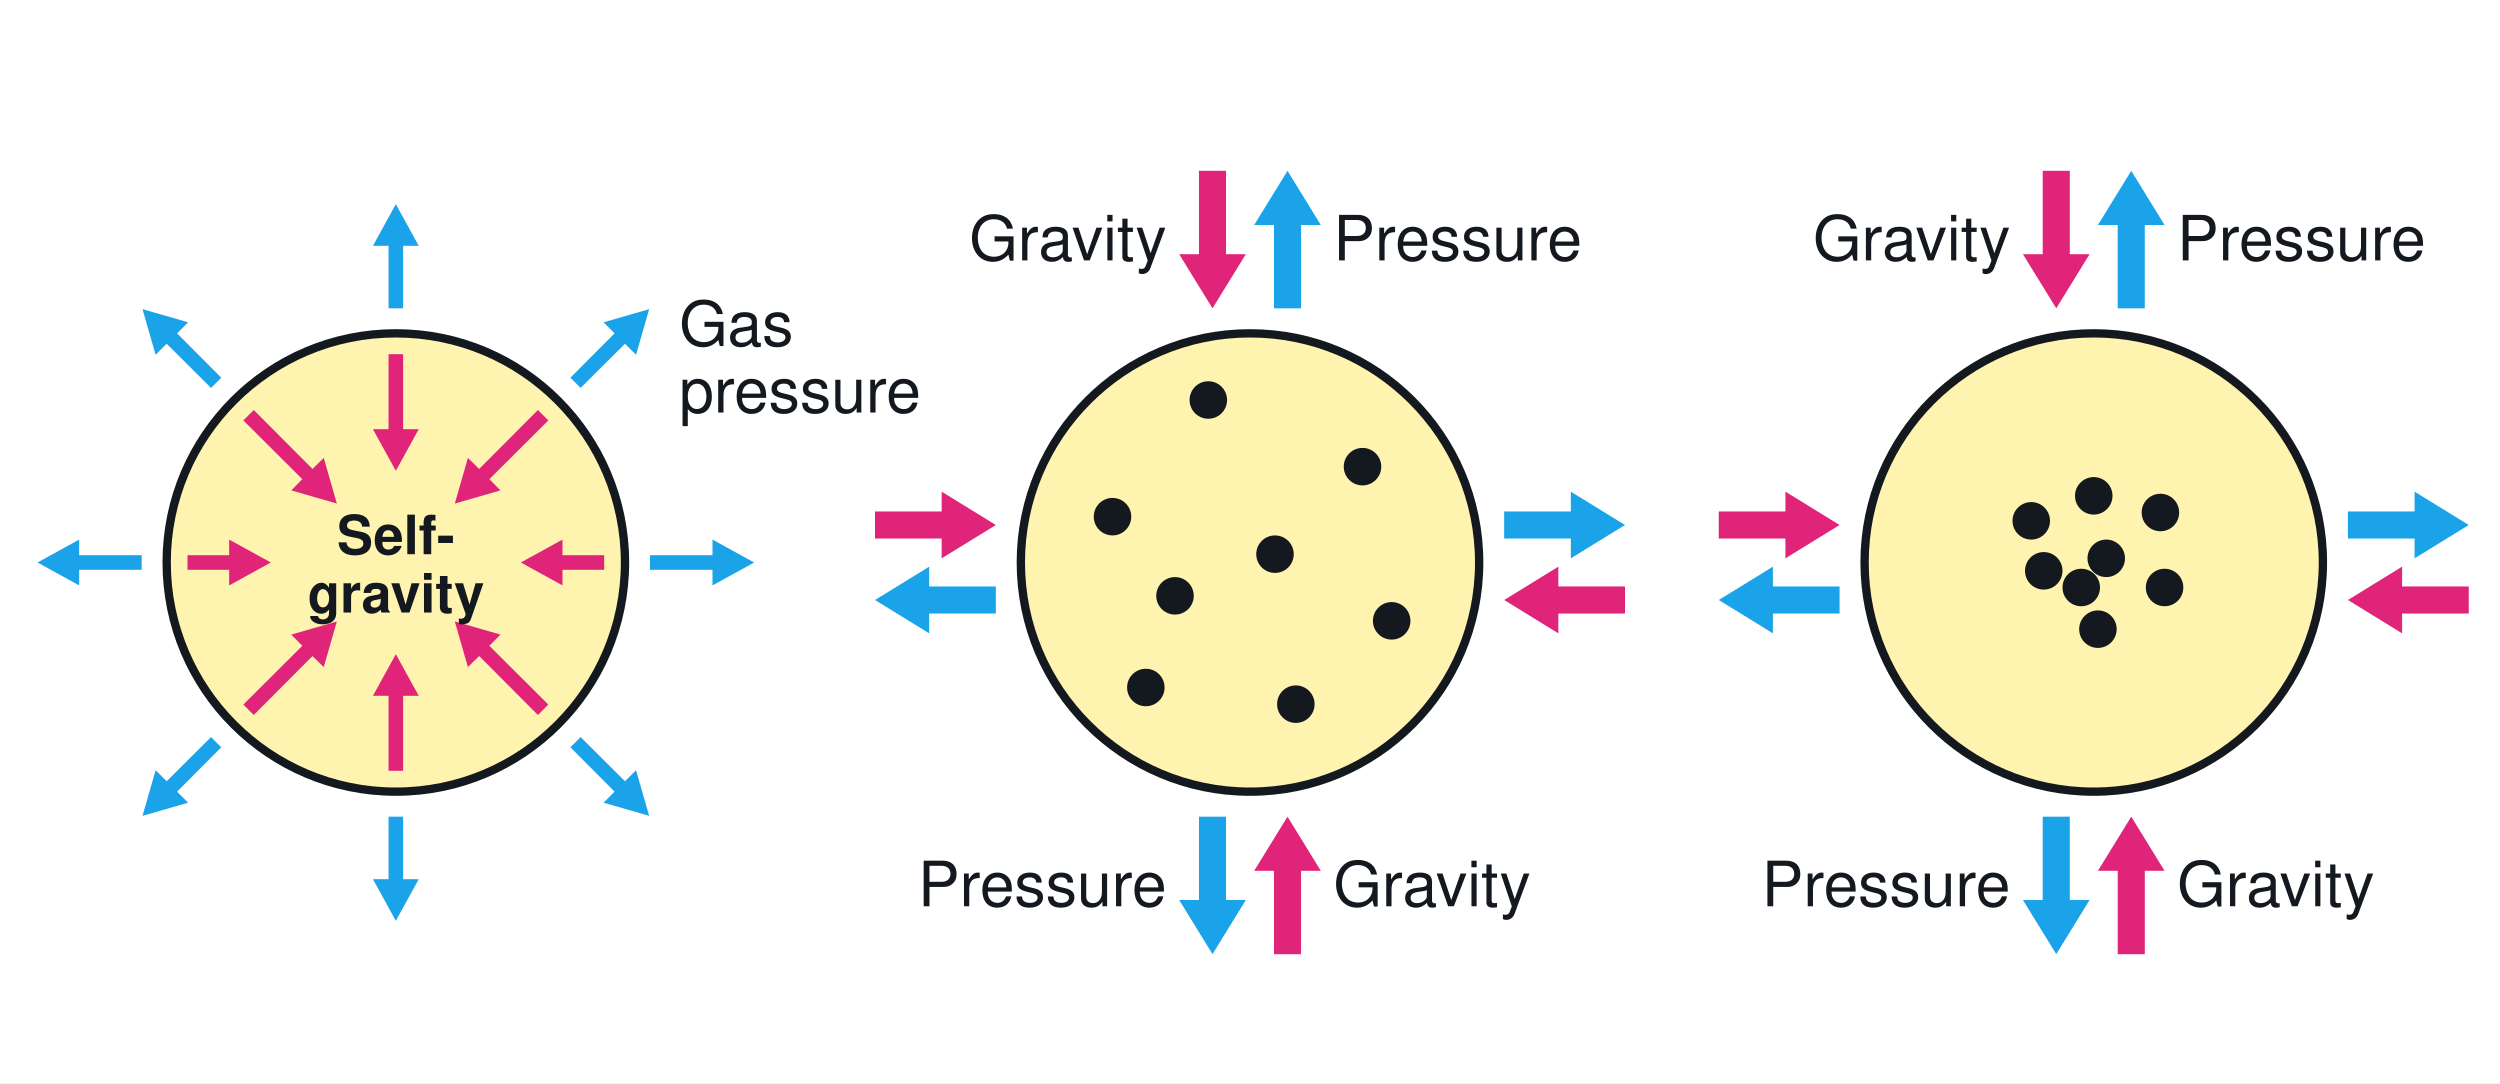
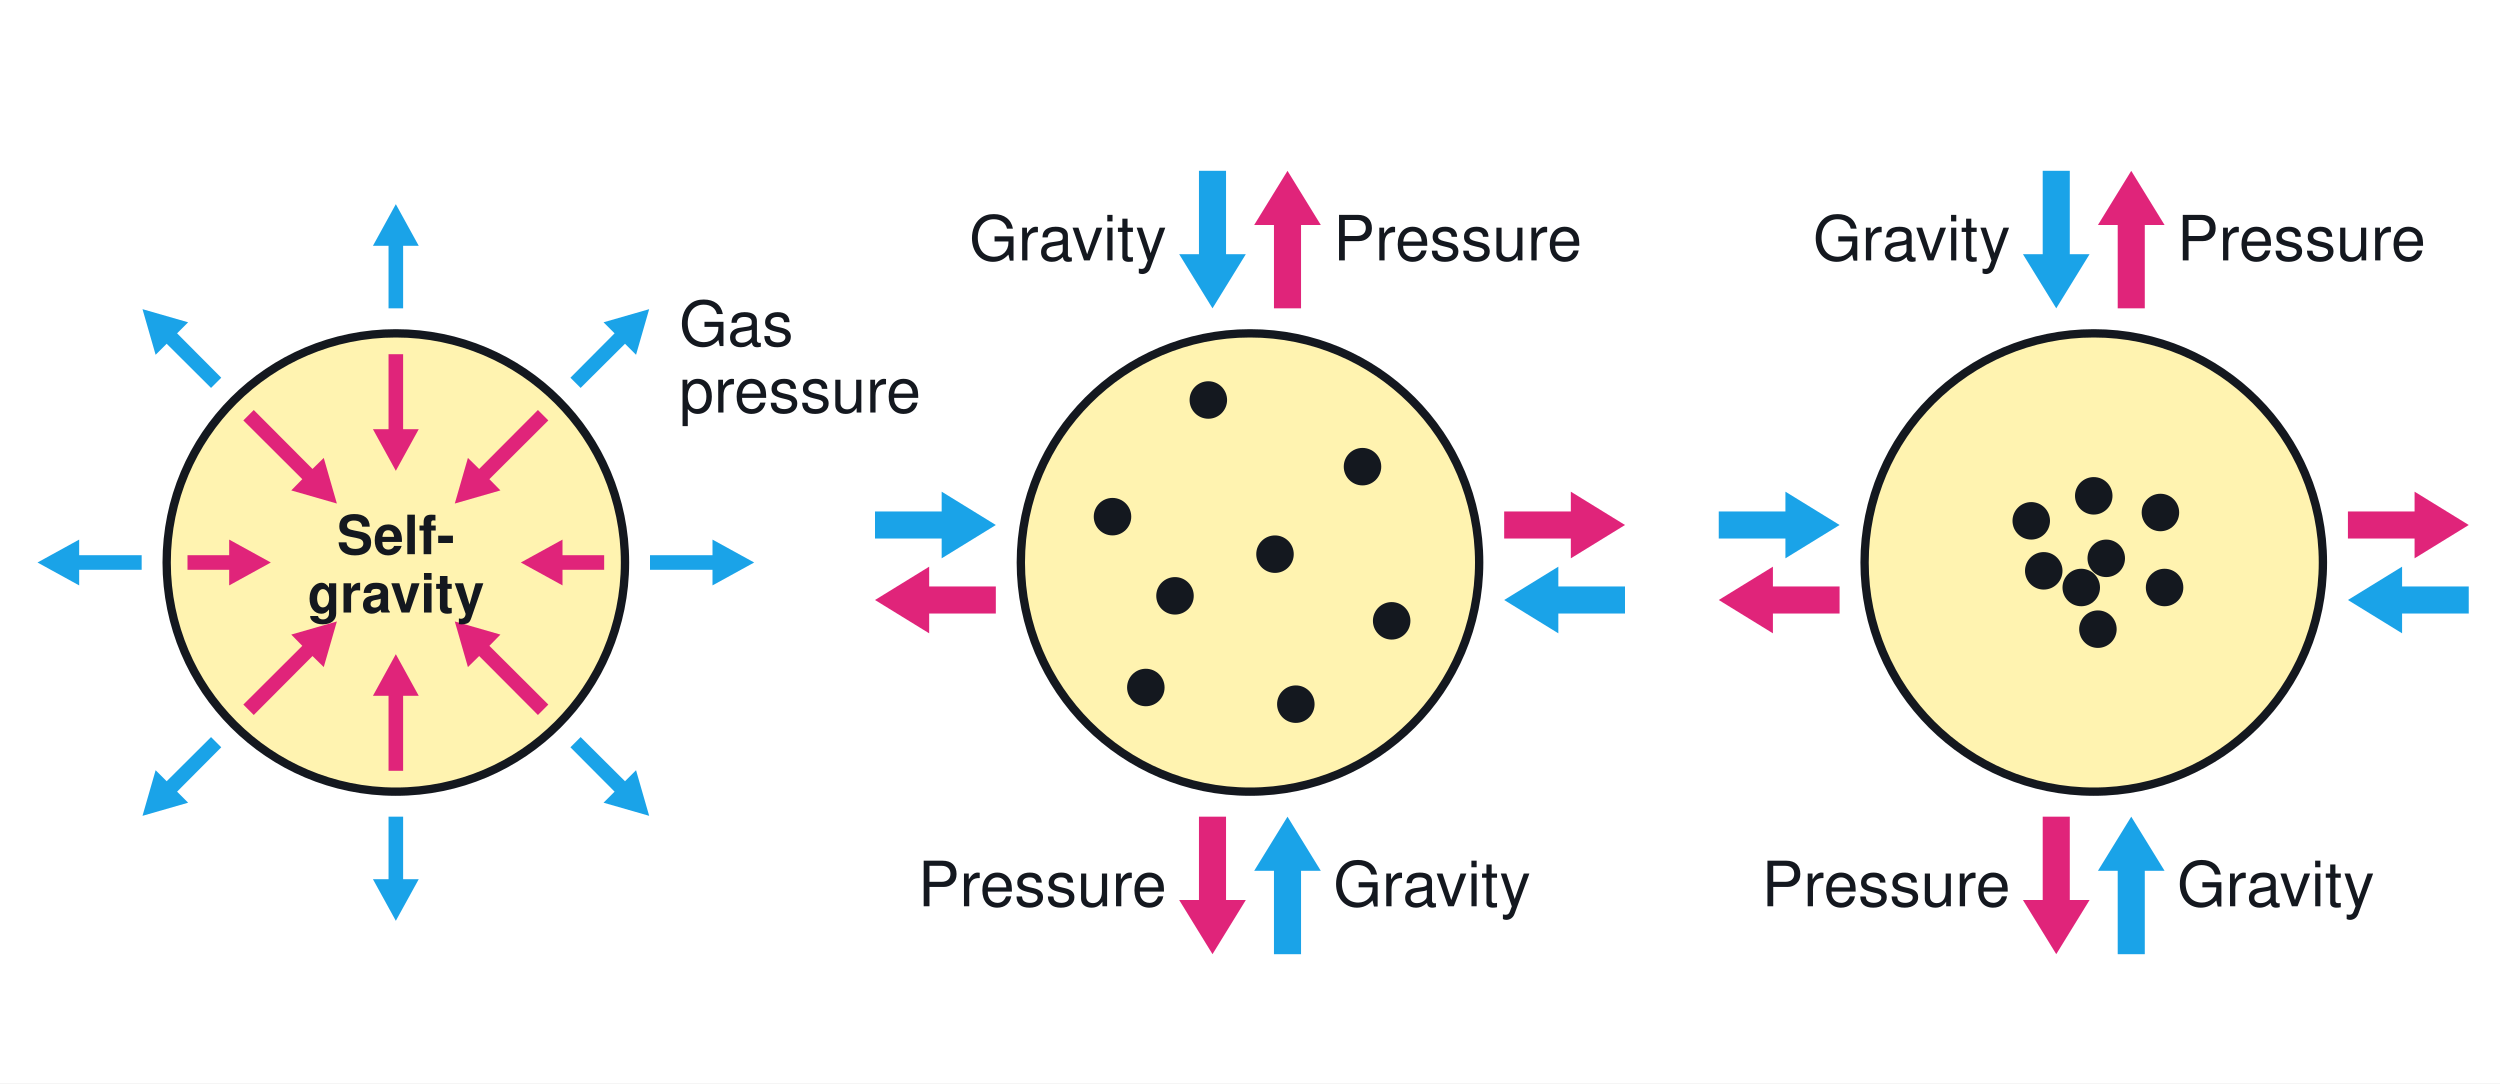
<svg xmlns="http://www.w3.org/2000/svg" viewBox="0 0 1200 520" font-family="Segoe UI, Helvetica, Arial, sans-serif">
  <rect width="1200" height="520" fill="#ffffff" />
  <circle cx="190.0" cy="270.0" r="110.0" stroke="#14181f" stroke-width="4" fill="#fff3b0" />
  <path d="M186.5 170.0 L186.5 206.0 L179.0 206.0 L190.0 226.0 L201.0 206.0 L193.5 206.0 L193.5 170.0 Z" stroke="none" fill="#e0247a" stroke-linejoin="round" stroke-linecap="round" />
  <path d="M193.5 148.0 L193.5 118.0 L201.0 118.0 L190.0 98.0 L179.0 118.0 L186.5 118.0 L186.5 148.0 Z" stroke="none" fill="#1aa3e8" stroke-linejoin="round" stroke-linecap="round" />
  <path d="M258.2 196.8 L230.0 225.1 L224.6 219.8 L218.3 241.7 L240.2 235.4 L234.9 230.0 L263.2 201.8 Z" stroke="none" fill="#e0247a" stroke-linejoin="round" stroke-linecap="round" />
  <path d="M278.7 186.2 L300.0 165.0 L305.3 170.3 L311.6 148.4 L289.7 154.7 L295.0 160.0 L273.8 181.3 Z" stroke="none" fill="#1aa3e8" stroke-linejoin="round" stroke-linecap="round" />
  <path d="M290.0 266.5 L270.0 266.5 L270.0 259.0 L250.0 270.0 L270.0 281.0 L270.0 273.5 L290.0 273.5 Z" stroke="none" fill="#e0247a" stroke-linejoin="round" stroke-linecap="round" />
  <path d="M312.0 273.5 L342.0 273.5 L342.0 281.0 L362.0 270.0 L342.0 259.0 L342.0 266.5 L312.0 266.5 Z" stroke="none" fill="#1aa3e8" stroke-linejoin="round" stroke-linecap="round" />
  <path d="M263.2 338.2 L234.9 310.0 L240.2 304.6 L218.3 298.3 L224.6 320.2 L230.0 314.9 L258.2 343.2 Z" stroke="none" fill="#e0247a" stroke-linejoin="round" stroke-linecap="round" />
  <path d="M273.8 358.7 L295.0 380.0 L289.7 385.3 L311.6 391.6 L305.3 369.7 L300.0 375.0 L278.7 353.8 Z" stroke="none" fill="#1aa3e8" stroke-linejoin="round" stroke-linecap="round" />
  <path d="M193.5 370.0 L193.5 334.0 L201.0 334.0 L190.0 314.0 L179.0 334.0 L186.5 334.0 L186.5 370.0 Z" stroke="none" fill="#e0247a" stroke-linejoin="round" stroke-linecap="round" />
  <path d="M186.5 392.0 L186.5 422.0 L179.0 422.0 L190.0 442.0 L201.0 422.0 L193.5 422.0 L193.5 392.0 Z" stroke="none" fill="#1aa3e8" stroke-linejoin="round" stroke-linecap="round" />
  <path d="M121.8 343.2 L150.0 314.9 L155.4 320.2 L161.7 298.3 L139.8 304.6 L145.1 310.0 L116.8 338.2 Z" stroke="none" fill="#e0247a" stroke-linejoin="round" stroke-linecap="round" />
  <path d="M101.3 353.8 L80.0 375.0 L74.7 369.7 L68.4 391.6 L90.3 385.3 L85.0 380.0 L106.2 358.7 Z" stroke="none" fill="#1aa3e8" stroke-linejoin="round" stroke-linecap="round" />
  <path d="M90.0 273.5 L110.0 273.5 L110.0 281.0 L130.0 270.0 L110.0 259.0 L110.0 266.5 L90.0 266.5 Z" stroke="none" fill="#e0247a" stroke-linejoin="round" stroke-linecap="round" />
  <path d="M68.0 266.5 L38.0 266.5 L38.0 259.0 L18.0 270.0 L38.0 281.0 L38.0 273.5 L68.0 273.5 Z" stroke="none" fill="#1aa3e8" stroke-linejoin="round" stroke-linecap="round" />
  <path d="M116.8 201.8 L145.1 230.0 L139.8 235.4 L161.7 241.7 L155.4 219.8 L150.0 225.1 L121.8 196.8 Z" stroke="none" fill="#e0247a" stroke-linejoin="round" stroke-linecap="round" />
  <path d="M106.2 181.3 L85.0 160.0 L90.3 154.7 L68.4 148.4 L74.7 170.3 L80.0 165.0 L101.3 186.2 Z" stroke="none" fill="#1aa3e8" stroke-linejoin="round" stroke-linecap="round" />
  <text x="190.0" y="266.0" font-size="26" fill="#14181f" text-anchor="middle" font-weight="700">Self-</text>
  <text x="190.0" y="294.0" font-size="26" fill="#14181f" text-anchor="middle" font-weight="700">gravity</text>
  <text x="326.0" y="166.0" font-size="30" fill="#14181f" text-anchor="start" font-weight="400">Gas</text>
  <text x="326.0" y="198.0" font-size="30" fill="#14181f" text-anchor="start" font-weight="400">pressure</text>
  <circle cx="600.0" cy="270.0" r="110.0" stroke="#14181f" stroke-width="4" fill="#fff3b0" />
  <circle cx="580.0" cy="192.0" r="9.0" stroke="none" fill="#14181f" />
  <circle cx="654.0" cy="224.0" r="9.0" stroke="none" fill="#14181f" />
  <circle cx="534.0" cy="248.0" r="9.0" stroke="none" fill="#14181f" />
  <circle cx="612.0" cy="266.0" r="9.0" stroke="none" fill="#14181f" />
  <circle cx="564.0" cy="286.0" r="9.0" stroke="none" fill="#14181f" />
  <circle cx="668.0" cy="298.0" r="9.0" stroke="none" fill="#14181f" />
  <circle cx="550.0" cy="330.0" r="9.0" stroke="none" fill="#14181f" />
  <circle cx="622.0" cy="338.0" r="9.0" stroke="none" fill="#14181f" />
-   <path d="M575.5 82.0 L575.5 122.0 L566.0 122.0 L582.0 148.0 L598.0 122.0 L588.5 122.0 L588.5 82.0 Z" stroke="none" fill="#e0247a" stroke-linejoin="round" stroke-linecap="round" />
-   <path d="M624.5 148.0 L624.5 108.0 L634.0 108.0 L618.0 82.0 L602.0 108.0 L611.5 108.0 L611.5 148.0 Z" stroke="none" fill="#1aa3e8" stroke-linejoin="round" stroke-linecap="round" />
+   <path d="M575.5 82.0 L575.5 122.0 L566.0 122.0 L582.0 148.0 L598.0 122.0 L588.5 122.0 L588.5 82.0 Z" stroke="none" fill="#1aa3e8" stroke-linejoin="round" stroke-linecap="round" />
+   <path d="M624.5 148.0 L624.5 108.0 L634.0 108.0 L618.0 82.0 L602.0 108.0 L611.5 108.0 L611.5 148.0 Z" stroke="none" fill="#e0247a" stroke-linejoin="round" stroke-linecap="round" />
  <text x="560.0" y="125.0" font-size="30" fill="#14181f" text-anchor="end" font-weight="400">Gravity</text>
  <text x="640.0" y="125.0" font-size="30" fill="#14181f" text-anchor="start" font-weight="400">Pressure</text>
-   <path d="M575.5 392.0 L575.5 432.0 L566.0 432.0 L582.0 458.0 L598.0 432.0 L588.5 432.0 L588.5 392.0 Z" stroke="none" fill="#1aa3e8" stroke-linejoin="round" stroke-linecap="round" />
-   <path d="M624.5 458.0 L624.5 418.0 L634.0 418.0 L618.0 392.0 L602.0 418.0 L611.5 418.0 L611.5 458.0 Z" stroke="none" fill="#e0247a" stroke-linejoin="round" stroke-linecap="round" />
+   <path d="M575.5 392.0 L575.5 432.0 L566.0 432.0 L582.0 458.0 L598.0 432.0 L588.5 432.0 L588.5 392.0 Z" stroke="none" fill="#e0247a" stroke-linejoin="round" stroke-linecap="round" />
+   <path d="M624.5 458.0 L624.5 418.0 L634.0 418.0 L618.0 392.0 L602.0 418.0 L611.5 418.0 L611.5 458.0 Z" stroke="none" fill="#1aa3e8" stroke-linejoin="round" stroke-linecap="round" />
  <text x="560.0" y="435.0" font-size="30" fill="#14181f" text-anchor="end" font-weight="400">Pressure</text>
  <text x="640.0" y="435.0" font-size="30" fill="#14181f" text-anchor="start" font-weight="400">Gravity</text>
-   <path d="M420.0 258.5 L452.0 258.5 L452.0 268.0 L478.0 252.0 L452.0 236.0 L452.0 245.5 L420.0 245.5 Z" stroke="none" fill="#e0247a" stroke-linejoin="round" stroke-linecap="round" />
-   <path d="M478.0 281.5 L446.0 281.5 L446.0 272.0 L420.0 288.0 L446.0 304.0 L446.0 294.5 L478.0 294.5 Z" stroke="none" fill="#1aa3e8" stroke-linejoin="round" stroke-linecap="round" />
-   <path d="M722.0 258.5 L754.0 258.5 L754.0 268.0 L780.0 252.0 L754.0 236.0 L754.0 245.5 L722.0 245.5 Z" stroke="none" fill="#1aa3e8" stroke-linejoin="round" stroke-linecap="round" />
-   <path d="M780.0 281.5 L748.0 281.5 L748.0 272.0 L722.0 288.0 L748.0 304.0 L748.0 294.5 L780.0 294.5 Z" stroke="none" fill="#e0247a" stroke-linejoin="round" stroke-linecap="round" />
+   <path d="M420.0 258.5 L452.0 258.5 L452.0 268.0 L478.0 252.0 L452.0 236.0 L452.0 245.5 L420.0 245.5 Z" stroke="none" fill="#1aa3e8" stroke-linejoin="round" stroke-linecap="round" />
+   <path d="M478.0 281.5 L446.0 281.5 L446.0 272.0 L420.0 288.0 L446.0 304.0 L446.0 294.5 L478.0 294.5 Z" stroke="none" fill="#e0247a" stroke-linejoin="round" stroke-linecap="round" />
+   <path d="M722.0 258.5 L754.0 258.5 L754.0 268.0 L780.0 252.0 L754.0 236.0 L754.0 245.5 L722.0 245.5 Z" stroke="none" fill="#e0247a" stroke-linejoin="round" stroke-linecap="round" />
+   <path d="M780.0 281.5 L748.0 281.5 L748.0 272.0 L722.0 288.0 L748.0 304.0 L748.0 294.5 L780.0 294.5 Z" stroke="none" fill="#1aa3e8" stroke-linejoin="round" stroke-linecap="round" />
  <circle cx="1005.0" cy="270.0" r="110.0" stroke="#14181f" stroke-width="4" fill="#fff3b0" />
  <circle cx="975.0" cy="250.0" r="9.0" stroke="none" fill="#14181f" />
  <circle cx="1005.0" cy="238.0" r="9.0" stroke="none" fill="#14181f" />
  <circle cx="1037.0" cy="246.0" r="9.0" stroke="none" fill="#14181f" />
  <circle cx="981.0" cy="274.0" r="9.0" stroke="none" fill="#14181f" />
  <circle cx="1011.0" cy="268.0" r="9.0" stroke="none" fill="#14181f" />
  <circle cx="1039.0" cy="282.0" r="9.0" stroke="none" fill="#14181f" />
  <circle cx="1007.0" cy="302.0" r="9.0" stroke="none" fill="#14181f" />
  <circle cx="999.0" cy="282.0" r="9.0" stroke="none" fill="#14181f" />
-   <path d="M980.5 82.0 L980.5 122.0 L971.0 122.0 L987.0 148.0 L1003.0 122.0 L993.5 122.0 L993.5 82.0 Z" stroke="none" fill="#e0247a" stroke-linejoin="round" stroke-linecap="round" />
-   <path d="M1029.5 148.0 L1029.5 108.0 L1039.0 108.0 L1023.0 82.0 L1007.0 108.0 L1016.5 108.0 L1016.5 148.0 Z" stroke="none" fill="#1aa3e8" stroke-linejoin="round" stroke-linecap="round" />
+   <path d="M980.5 82.0 L980.5 122.0 L971.0 122.0 L987.0 148.0 L1003.0 122.0 L993.5 122.0 L993.5 82.0 Z" stroke="none" fill="#1aa3e8" stroke-linejoin="round" stroke-linecap="round" />
+   <path d="M1029.5 148.0 L1029.5 108.0 L1039.0 108.0 L1023.0 82.0 L1007.0 108.0 L1016.5 108.0 L1016.5 148.0 Z" stroke="none" fill="#e0247a" stroke-linejoin="round" stroke-linecap="round" />
  <text x="965.0" y="125.0" font-size="30" fill="#14181f" text-anchor="end" font-weight="400">Gravity</text>
  <text x="1045.0" y="125.0" font-size="30" fill="#14181f" text-anchor="start" font-weight="400">Pressure</text>
-   <path d="M980.5 392.0 L980.5 432.0 L971.0 432.0 L987.0 458.0 L1003.0 432.0 L993.5 432.0 L993.5 392.0 Z" stroke="none" fill="#1aa3e8" stroke-linejoin="round" stroke-linecap="round" />
-   <path d="M1029.5 458.0 L1029.5 418.0 L1039.0 418.0 L1023.0 392.0 L1007.0 418.0 L1016.5 418.0 L1016.5 458.0 Z" stroke="none" fill="#e0247a" stroke-linejoin="round" stroke-linecap="round" />
+   <path d="M980.5 392.0 L980.5 432.0 L971.0 432.0 L987.0 458.0 L1003.0 432.0 L993.5 432.0 L993.5 392.0 Z" stroke="none" fill="#e0247a" stroke-linejoin="round" stroke-linecap="round" />
+   <path d="M1029.5 458.0 L1029.5 418.0 L1039.0 418.0 L1023.0 392.0 L1007.0 418.0 L1016.5 418.0 L1016.5 458.0 Z" stroke="none" fill="#1aa3e8" stroke-linejoin="round" stroke-linecap="round" />
  <text x="965.0" y="435.0" font-size="30" fill="#14181f" text-anchor="end" font-weight="400">Pressure</text>
  <text x="1045.0" y="435.0" font-size="30" fill="#14181f" text-anchor="start" font-weight="400">Gravity</text>
-   <path d="M825.0 258.5 L857.0 258.5 L857.0 268.0 L883.0 252.0 L857.0 236.0 L857.0 245.5 L825.0 245.5 Z" stroke="none" fill="#e0247a" stroke-linejoin="round" stroke-linecap="round" />
-   <path d="M883.0 281.5 L851.0 281.5 L851.0 272.0 L825.0 288.0 L851.0 304.0 L851.0 294.5 L883.0 294.5 Z" stroke="none" fill="#1aa3e8" stroke-linejoin="round" stroke-linecap="round" />
-   <path d="M1127.0 258.5 L1159.0 258.5 L1159.0 268.0 L1185.0 252.0 L1159.0 236.0 L1159.0 245.5 L1127.0 245.5 Z" stroke="none" fill="#1aa3e8" stroke-linejoin="round" stroke-linecap="round" />
-   <path d="M1185.0 281.5 L1153.0 281.5 L1153.0 272.0 L1127.0 288.0 L1153.0 304.0 L1153.0 294.5 L1185.0 294.5 Z" stroke="none" fill="#e0247a" stroke-linejoin="round" stroke-linecap="round" />
+   <path d="M825.0 258.5 L857.0 258.5 L857.0 268.0 L883.0 252.0 L857.0 236.0 L857.0 245.5 L825.0 245.5 Z" stroke="none" fill="#1aa3e8" stroke-linejoin="round" stroke-linecap="round" />
+   <path d="M883.0 281.5 L851.0 281.5 L851.0 272.0 L825.0 288.0 L851.0 304.0 L851.0 294.5 L883.0 294.5 Z" stroke="none" fill="#e0247a" stroke-linejoin="round" stroke-linecap="round" />
+   <path d="M1127.0 258.5 L1159.0 258.5 L1159.0 268.0 L1185.0 252.0 L1159.0 236.0 L1159.0 245.5 L1127.0 245.5 Z" stroke="none" fill="#e0247a" stroke-linejoin="round" stroke-linecap="round" />
+   <path d="M1185.0 281.5 L1153.0 281.5 L1153.0 272.0 L1127.0 288.0 L1153.0 304.0 L1153.0 294.5 L1185.0 294.5 Z" stroke="none" fill="#1aa3e8" stroke-linejoin="round" stroke-linecap="round" />
</svg>
